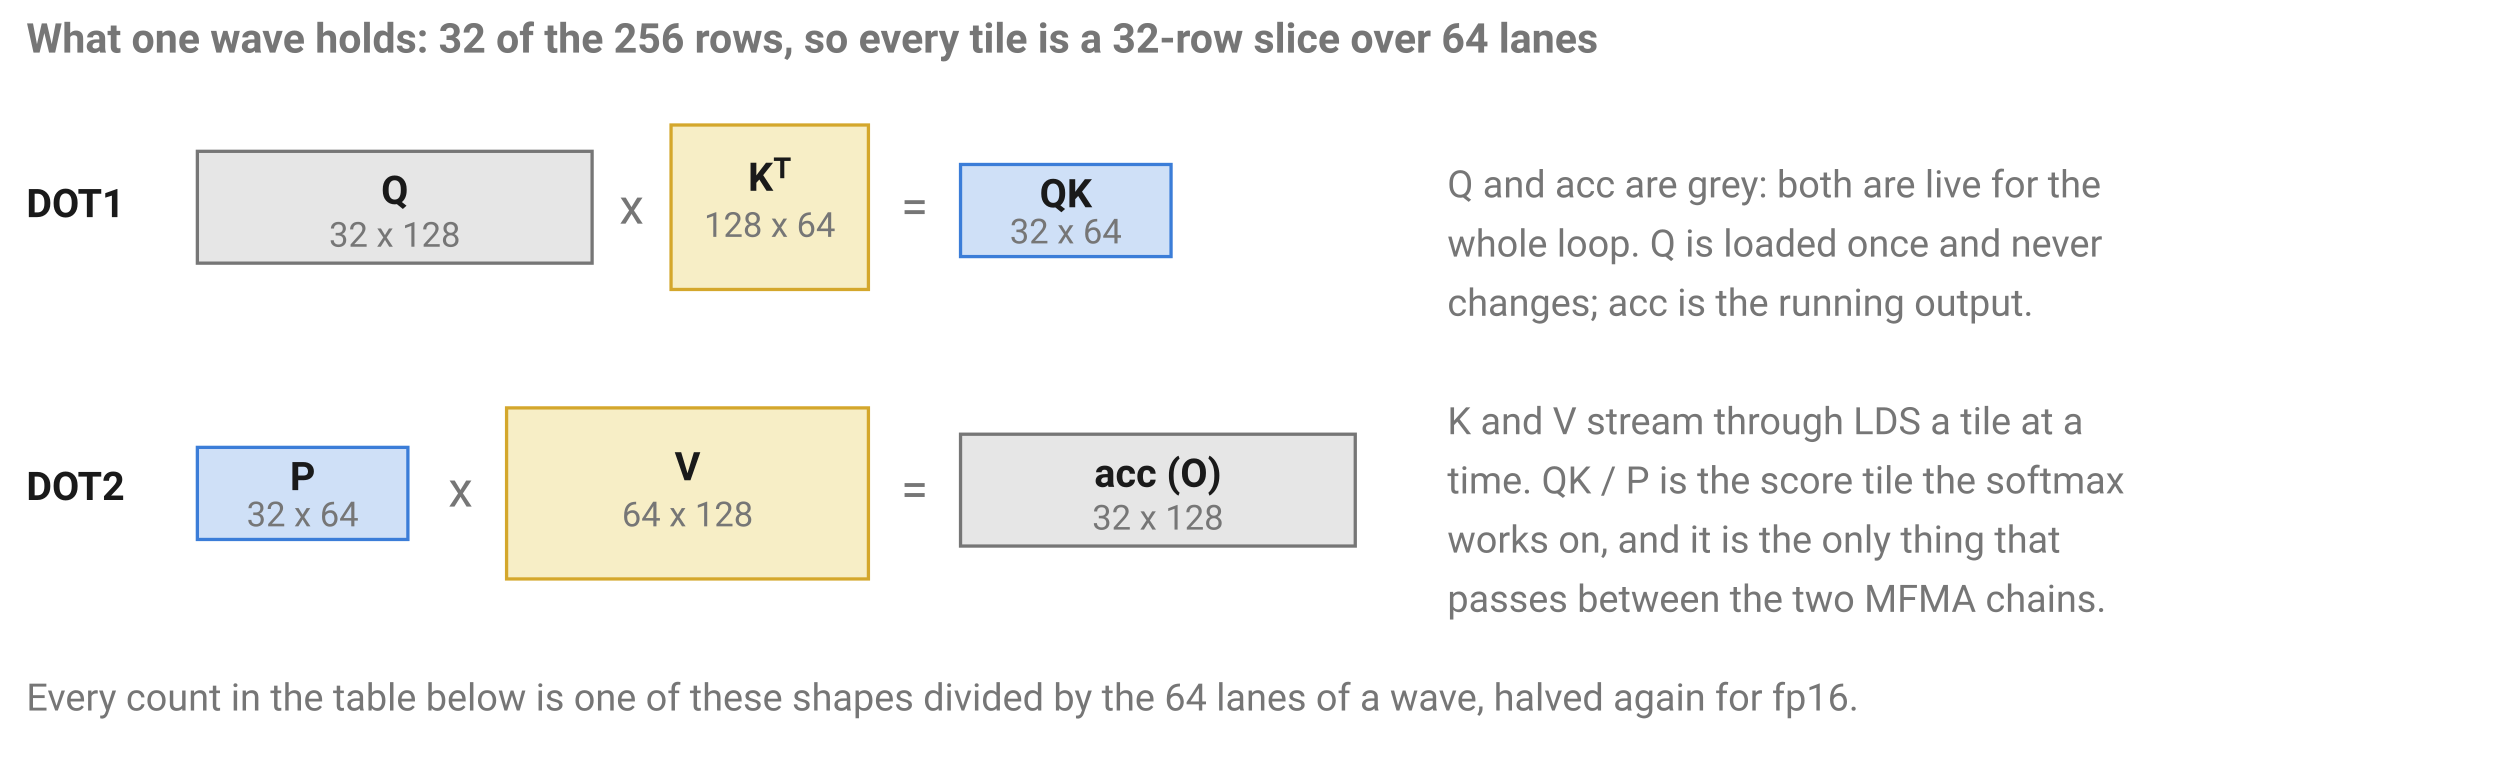
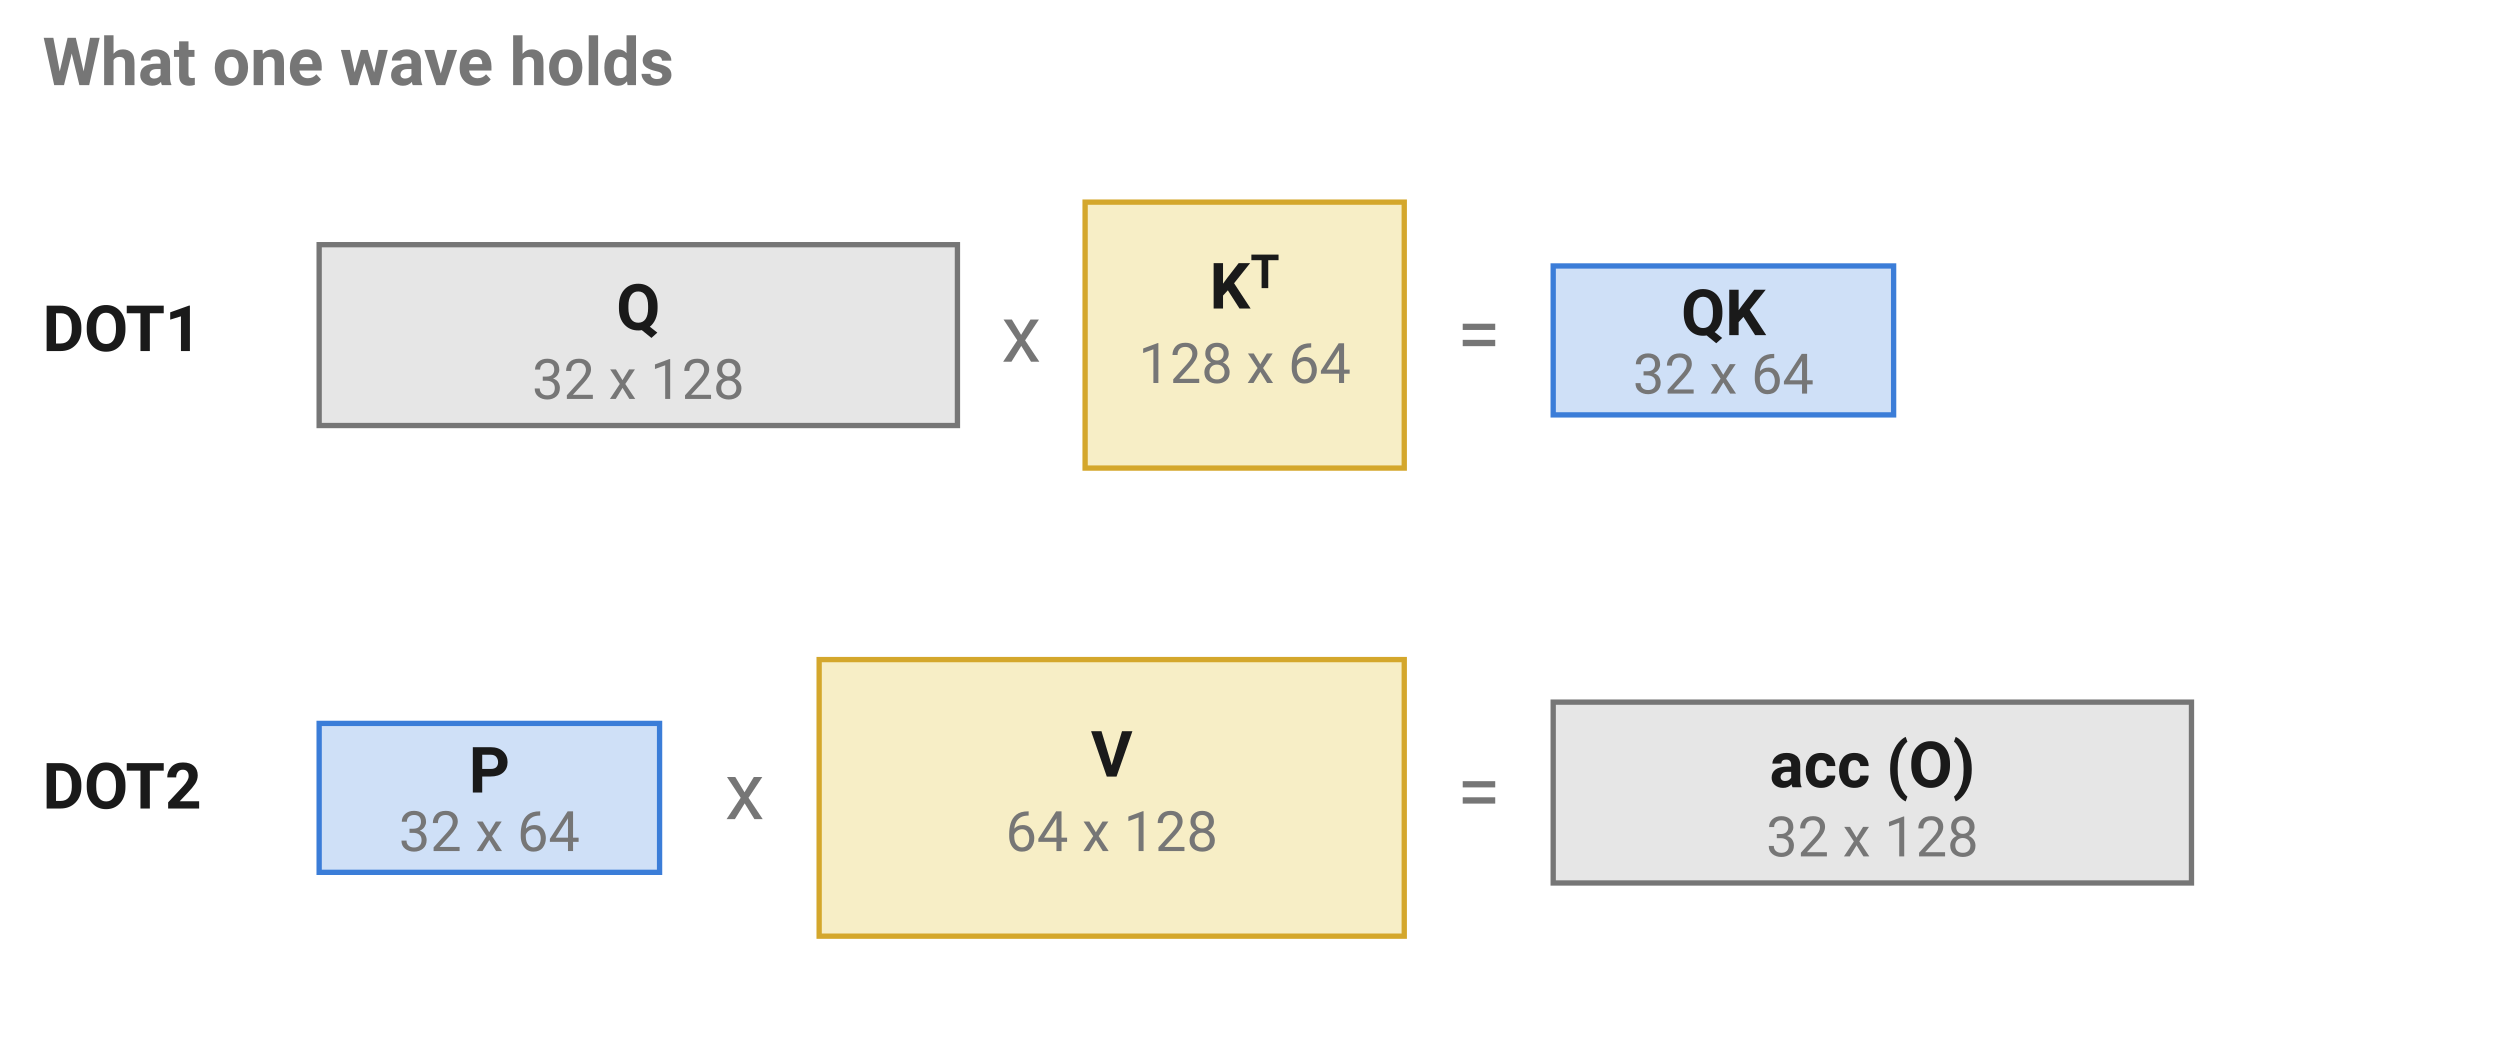
- <svg xmlns="http://www.w3.org/2000/svg" viewBox="0 0 760 230" width="760" height="230" font-family="system-ui, -apple-system, Segoe UI, Roboto, sans-serif">
+ <svg xmlns="http://www.w3.org/2000/svg" viewBox="0 0 470 196" width="470" height="196" font-family="system-ui, -apple-system, Segoe UI, Roboto, sans-serif">
  <style>
    .h    { font-size: 12.5px; font-weight: 600; fill: #767676; }
    .op   { font-size: 15px; fill: #767676; }
    .nm   { font-size: 12px; font-weight: 600; fill: #1a1a1a; }
    .dim  { font-size: 10.5px; fill: #767676; }
    .note { font-size: 11.5px; fill: #767676; }
  </style>
-   <text class="h" x="8" y="16">What one wave holds: 32 of the 256 rows, so every tile is a 32-row slice over 64 lanes</text>
+   <text class="h" x="8" y="16">What one wave holds</text>
  <text class="nm" x="8" y="66">DOT1</text>
  <rect x="60" y="46" width="120" height="34" fill="#e6e6e6" stroke="#767676" />
  <text class="nm" x="120" y="62" text-anchor="middle">Q</text>
  <text class="dim" x="120" y="75" text-anchor="middle">32 x 128</text>
  <text class="op" x="192" y="68" text-anchor="middle">x</text>
  <rect x="204" y="38" width="60" height="50" fill="#f7eec6" stroke="#d4a72c" />
  <text class="nm" x="234" y="58" text-anchor="middle">Kᵀ</text>
  <text class="dim" x="234" y="72" text-anchor="middle">128 x 64</text>
  <text class="op" x="278" y="68" text-anchor="middle">=</text>
  <rect x="292" y="50" width="64" height="28" fill="#cfe0f7" stroke="#3b7dd8" />
  <text class="nm" x="324" y="63" text-anchor="middle">QK</text>
  <text class="dim" x="324" y="74" text-anchor="middle">32 x 64</text>
  <text class="nm" x="8" y="152">DOT2</text>
  <rect x="60" y="136" width="64" height="28" fill="#cfe0f7" stroke="#3b7dd8" />
  <text class="nm" x="92" y="149" text-anchor="middle">P</text>
  <text class="dim" x="92" y="160" text-anchor="middle">32 x 64</text>
  <text class="op" x="140" y="154" text-anchor="middle">x</text>
  <rect x="154" y="124" width="110" height="52" fill="#f7eec6" stroke="#d4a72c" />
  <text class="nm" x="209" y="146" text-anchor="middle">V</text>
  <text class="dim" x="209" y="160" text-anchor="middle">64 x 128</text>
  <text class="op" x="278" y="154" text-anchor="middle">=</text>
  <rect x="292" y="132" width="120" height="34" fill="#e6e6e6" stroke="#767676" />
  <text class="nm" x="352" y="148" text-anchor="middle">acc (O)</text>
  <text class="dim" x="352" y="161" text-anchor="middle">32 x 128</text>
-   <text class="note" x="440" y="60">Q and acc are grey: both are live for the</text>
-   <text class="note" x="440" y="78">whole loop. Q is loaded once and never</text>
-   <text class="note" x="440" y="96">changes; acc is the running output.</text>
-   <text class="note" x="440" y="132">K and V stream through LDS a tile at a</text>
-   <text class="note" x="440" y="150">time. QK / P is the score tile the softmax</text>
-   <text class="note" x="440" y="168">works on, and it is the only thing that</text>
-   <text class="note" x="440" y="186">passes between the two MFMA chains.</text>
-   <text class="note" x="8" y="216">Every count in the table below is one of these shapes divided by the 64 lanes of a wave, halved again for fp16.</text>
</svg>
